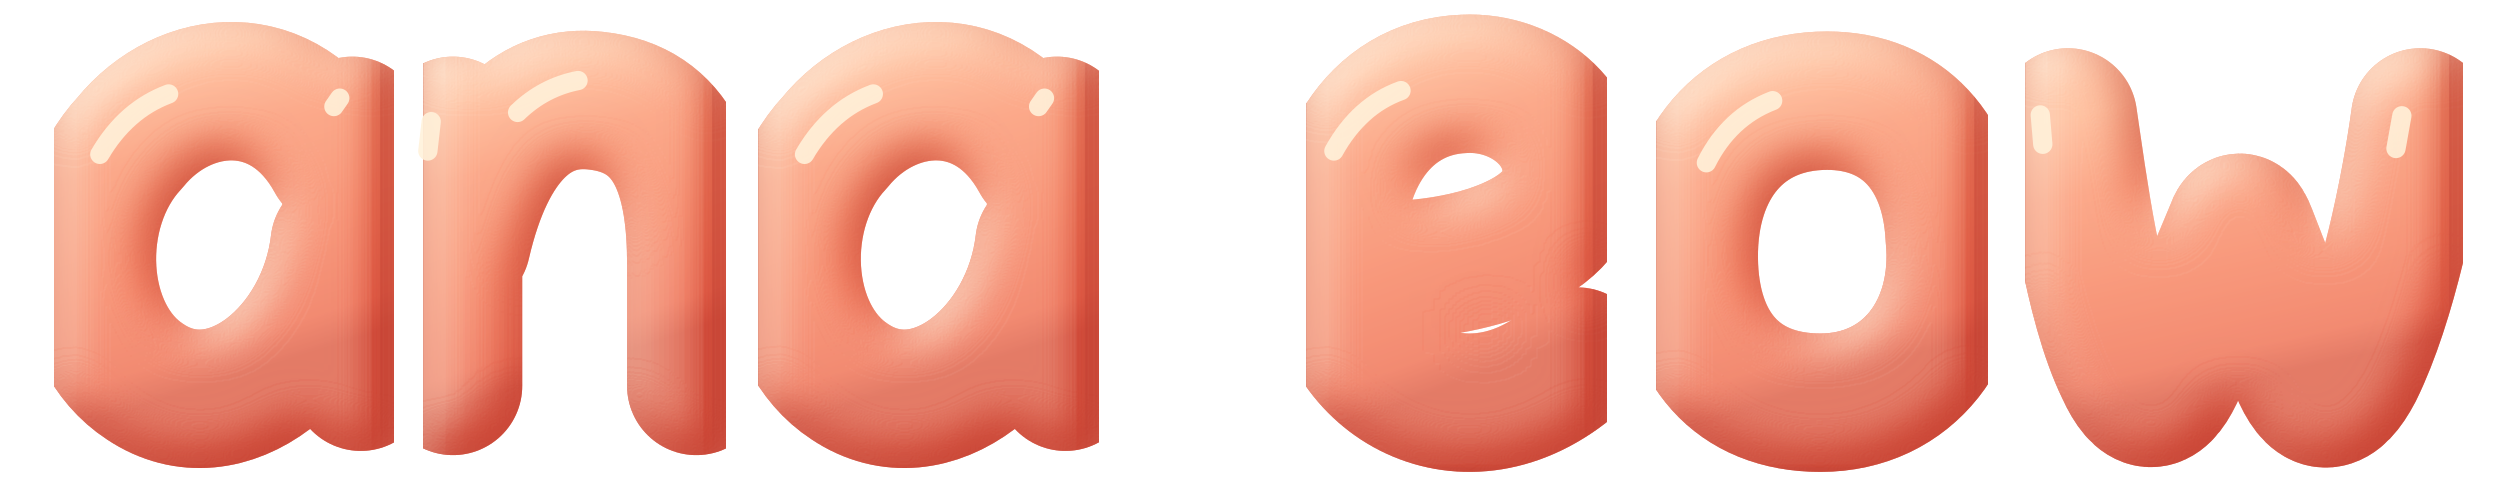
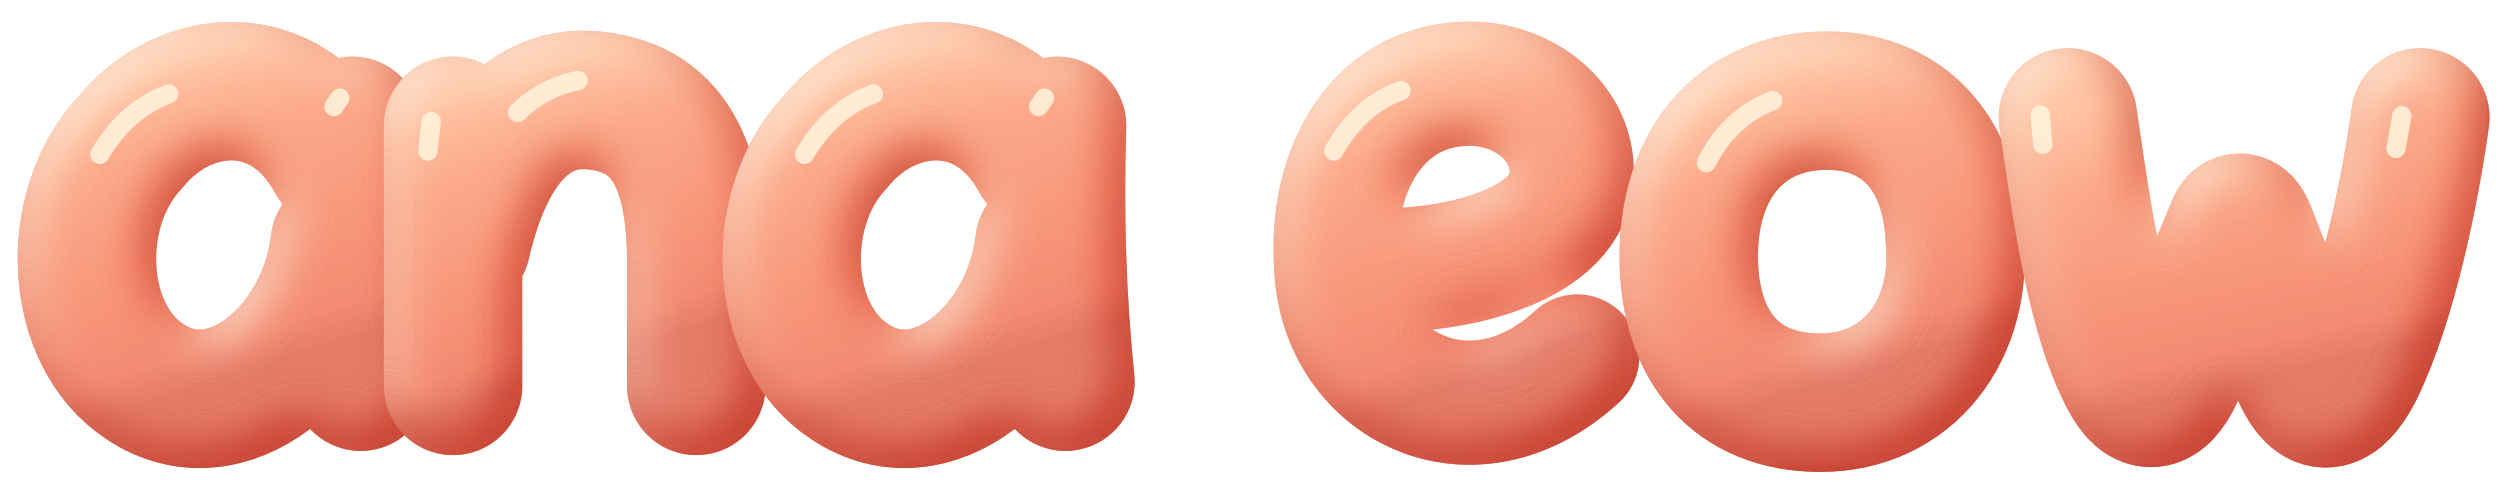
<svg xmlns="http://www.w3.org/2000/svg" viewBox="-2 4 298 58" width="298" height="58">
  <defs>
    <linearGradient id="coral" x1="0" x2=".28" y1="0" y2="1" gradientUnits="objectBoundingBox">
      <stop stop-color="#ffab83" />
      <stop offset=".26" stop-color="#fa8762" />
      <stop offset=".61" stop-color="#f56e4d" />
      <stop offset=".89" stop-color="#ed5b40" />
      <stop offset="1" stop-color="#d84531" />
    </linearGradient>
-     <filter id="latex" x="-12%" y="-40%" width="124%" height="180%" color-interpolation-filters="sRGB">
+     <filter id="latex" x="-45%" y="-45%" width="190%" height="190%" color-interpolation-filters="sRGB">
      <feGaussianBlur in="SourceAlpha" stdDeviation="2.8" result="round" />
      <feOffset in="round" dx="-1.6" dy="-2.3" result="inset" />
      <feComposite in="SourceAlpha" in2="inset" operator="out" result="rim" />
      <feFlood flood-color="#b93125" flood-opacity=".64" />
      <feComposite in2="rim" operator="in" result="rimColor" />
      <feSpecularLighting in="round" surfaceScale="6" specularConstant=".74" specularExponent="13" lighting-color="#fff3db" result="shine">
        <feDistantLight azimuth="227" elevation="48" />
      </feSpecularLighting>
      <feComposite in="shine" in2="SourceAlpha" operator="in" result="reflection" />
      <feMerge>
        <feMergeNode in="SourceGraphic" />
        <feMergeNode in="rimColor" />
      </feMerge>
      <feBlend in2="reflection" mode="screen" />
    </filter>
    <g id="a">
      <path d="M38 23 C32 12 20 13 13.5 21 C6 29 6.8 44 15.3 49.5 C25 56 37 46 38.5 33 M40 19 Q39.5 35 41 49.5" />
    </g>
    <path id="n" d="M8 50 L8 19 M9 33 C12 20 18 15.2 25 16 C34.5 17 37 25 37 35.5 L37 50" />
    <path id="e" d="M9 36 C18 37 32.5 34.5 35 27 C37 19.5 30 13.6 22.5 14 C12 14.4 6.4 24.5 7.3 36 C8 50 23.5 58 36 46.5" />
    <path id="o" d="M23.8 16 C13.5 16 7.2 23.6 7.3 34.8 C7.4 45.4 13 52 23 52 C33.5 52 40.1 43.3 39 32.2 C38.5 22.2 32.8 16 23.8 16 Z" />
    <path id="w" d="M7.5 18 C8.7 26 10.4 40 14.3 48 Q17.3 54.6 20.2 48.5 L27.4 31.4 Q28 29.5 28.9 31.9 L35.4 48.6 Q38.2 54.6 41.6 48.1 C45.6 40 48.3 26.7 49.5 18" />
    <path id="aGlint" d="M9.9 22.4 Q13 17.1 18.1 15.2 M37.8 16.7 l.7 -1" />
  </defs>
  <g fill="none" stroke="url(#coral)" stroke-width="16.5" stroke-linecap="round" stroke-linejoin="round">
    <g filter="url(#latex)">
      <use href="#a" />
    </g>
    <g transform="translate(44)" filter="url(#latex)">
      <use href="#n" />
    </g>
    <g transform="translate(84)" filter="url(#latex)">
      <use href="#a" />
    </g>
    <g transform="translate(150)" filter="url(#latex)">
-       <use href="#e" />
+       <use href="#e" stroke-width="14.8" />
    </g>
    <g transform="translate(192)" filter="url(#latex)">
      <use href="#o" />
    </g>
    <g transform="translate(237)" filter="url(#latex)">
      <use href="#w" />
    </g>
  </g>
  <g fill="none" stroke="#fff1da" stroke-width="2.3" stroke-linecap="round" opacity=".89">
    <use href="#aGlint" />
    <use href="#aGlint" x="84" />
    <path d="M49 22 l.4 -3.5 M59.7 17.4 q3.1 -3 7.2 -3.8 M157 22 q3 -5.4 8 -7.2 M201.4 23.4 q2.7 -5.4 7.9 -7.4 M241.5 21.2 l-.3 -3.5 M283.6 21.7 l.7 -3.9" />
  </g>
</svg>
